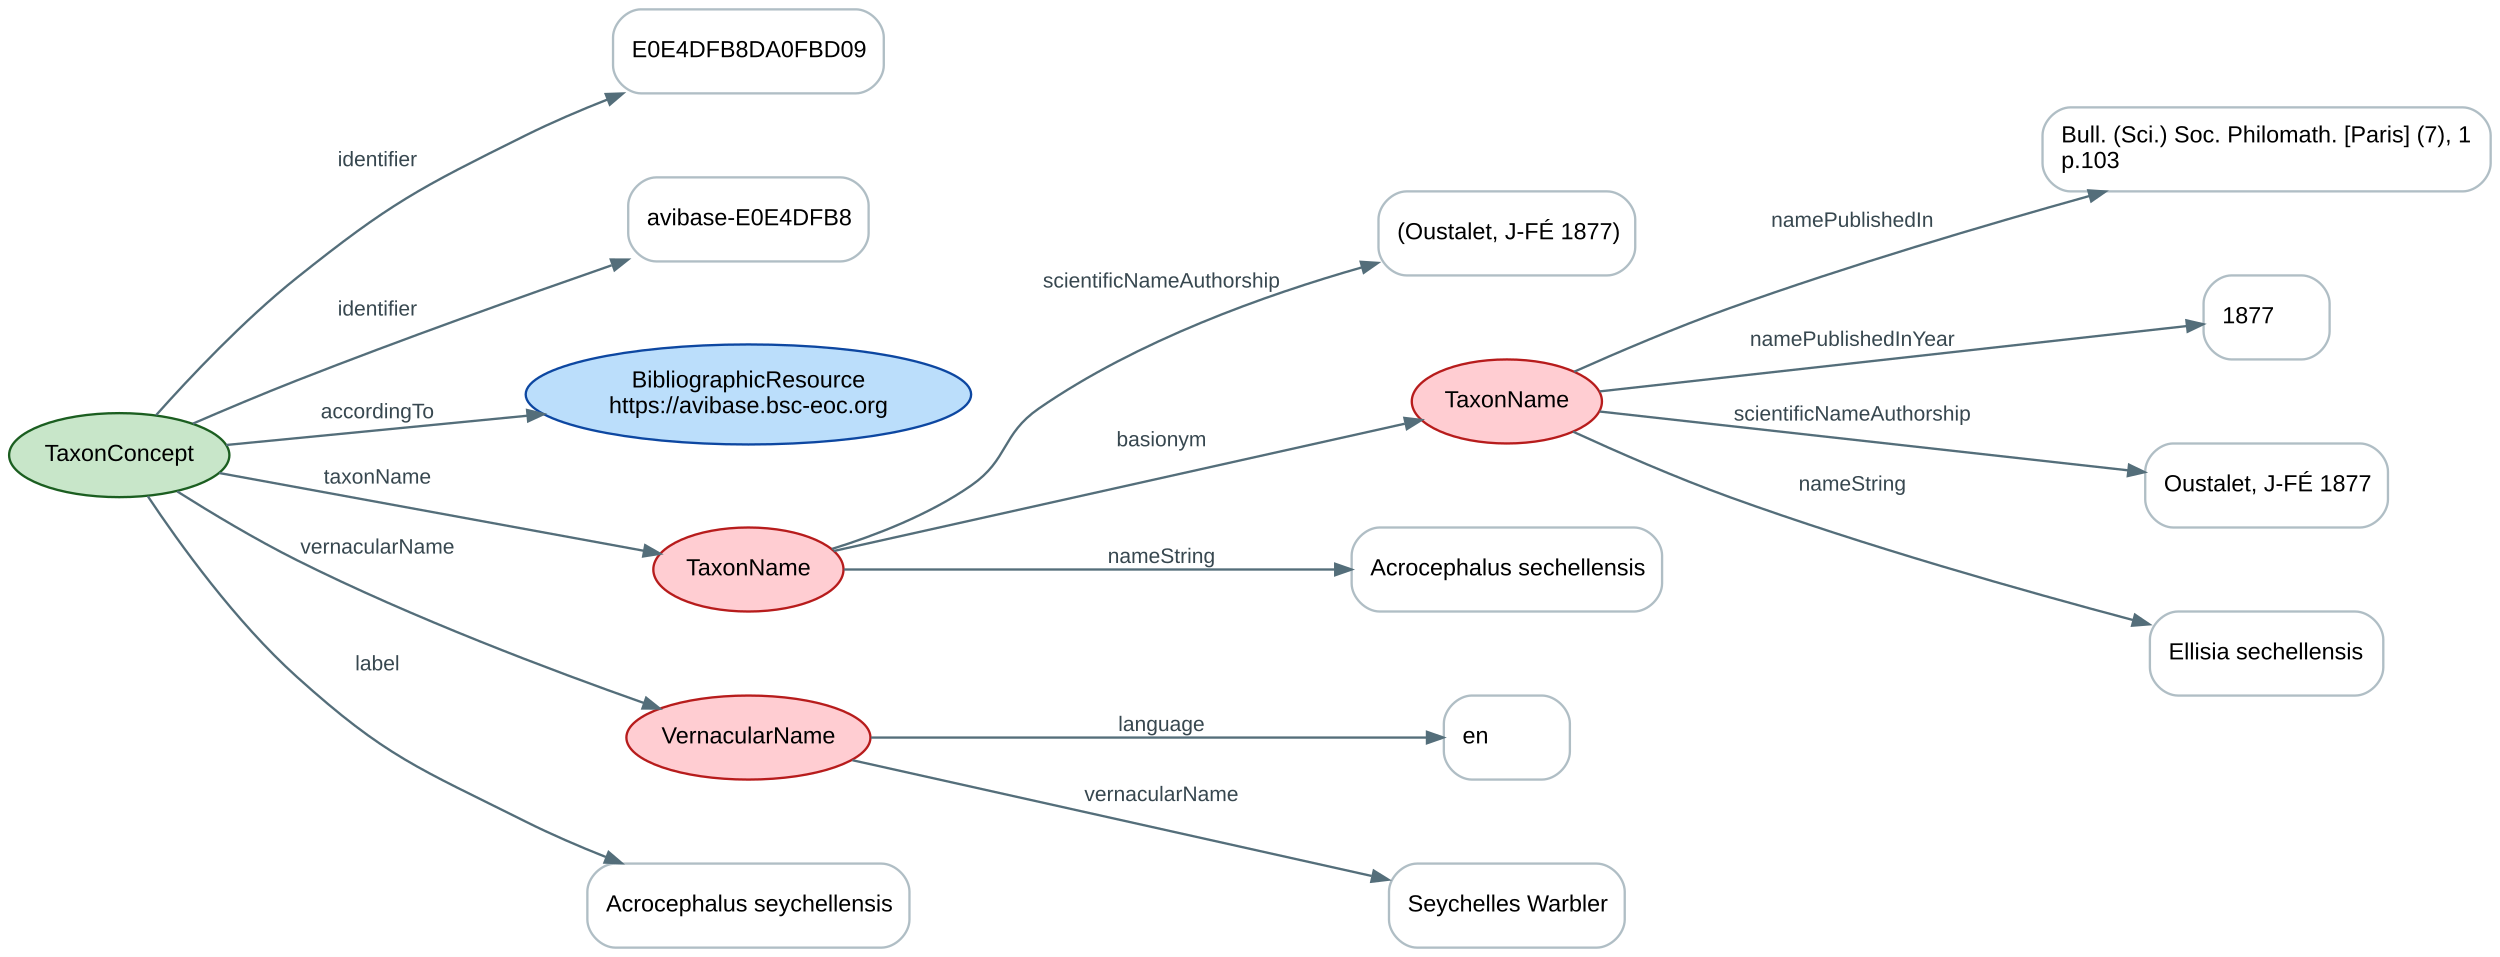
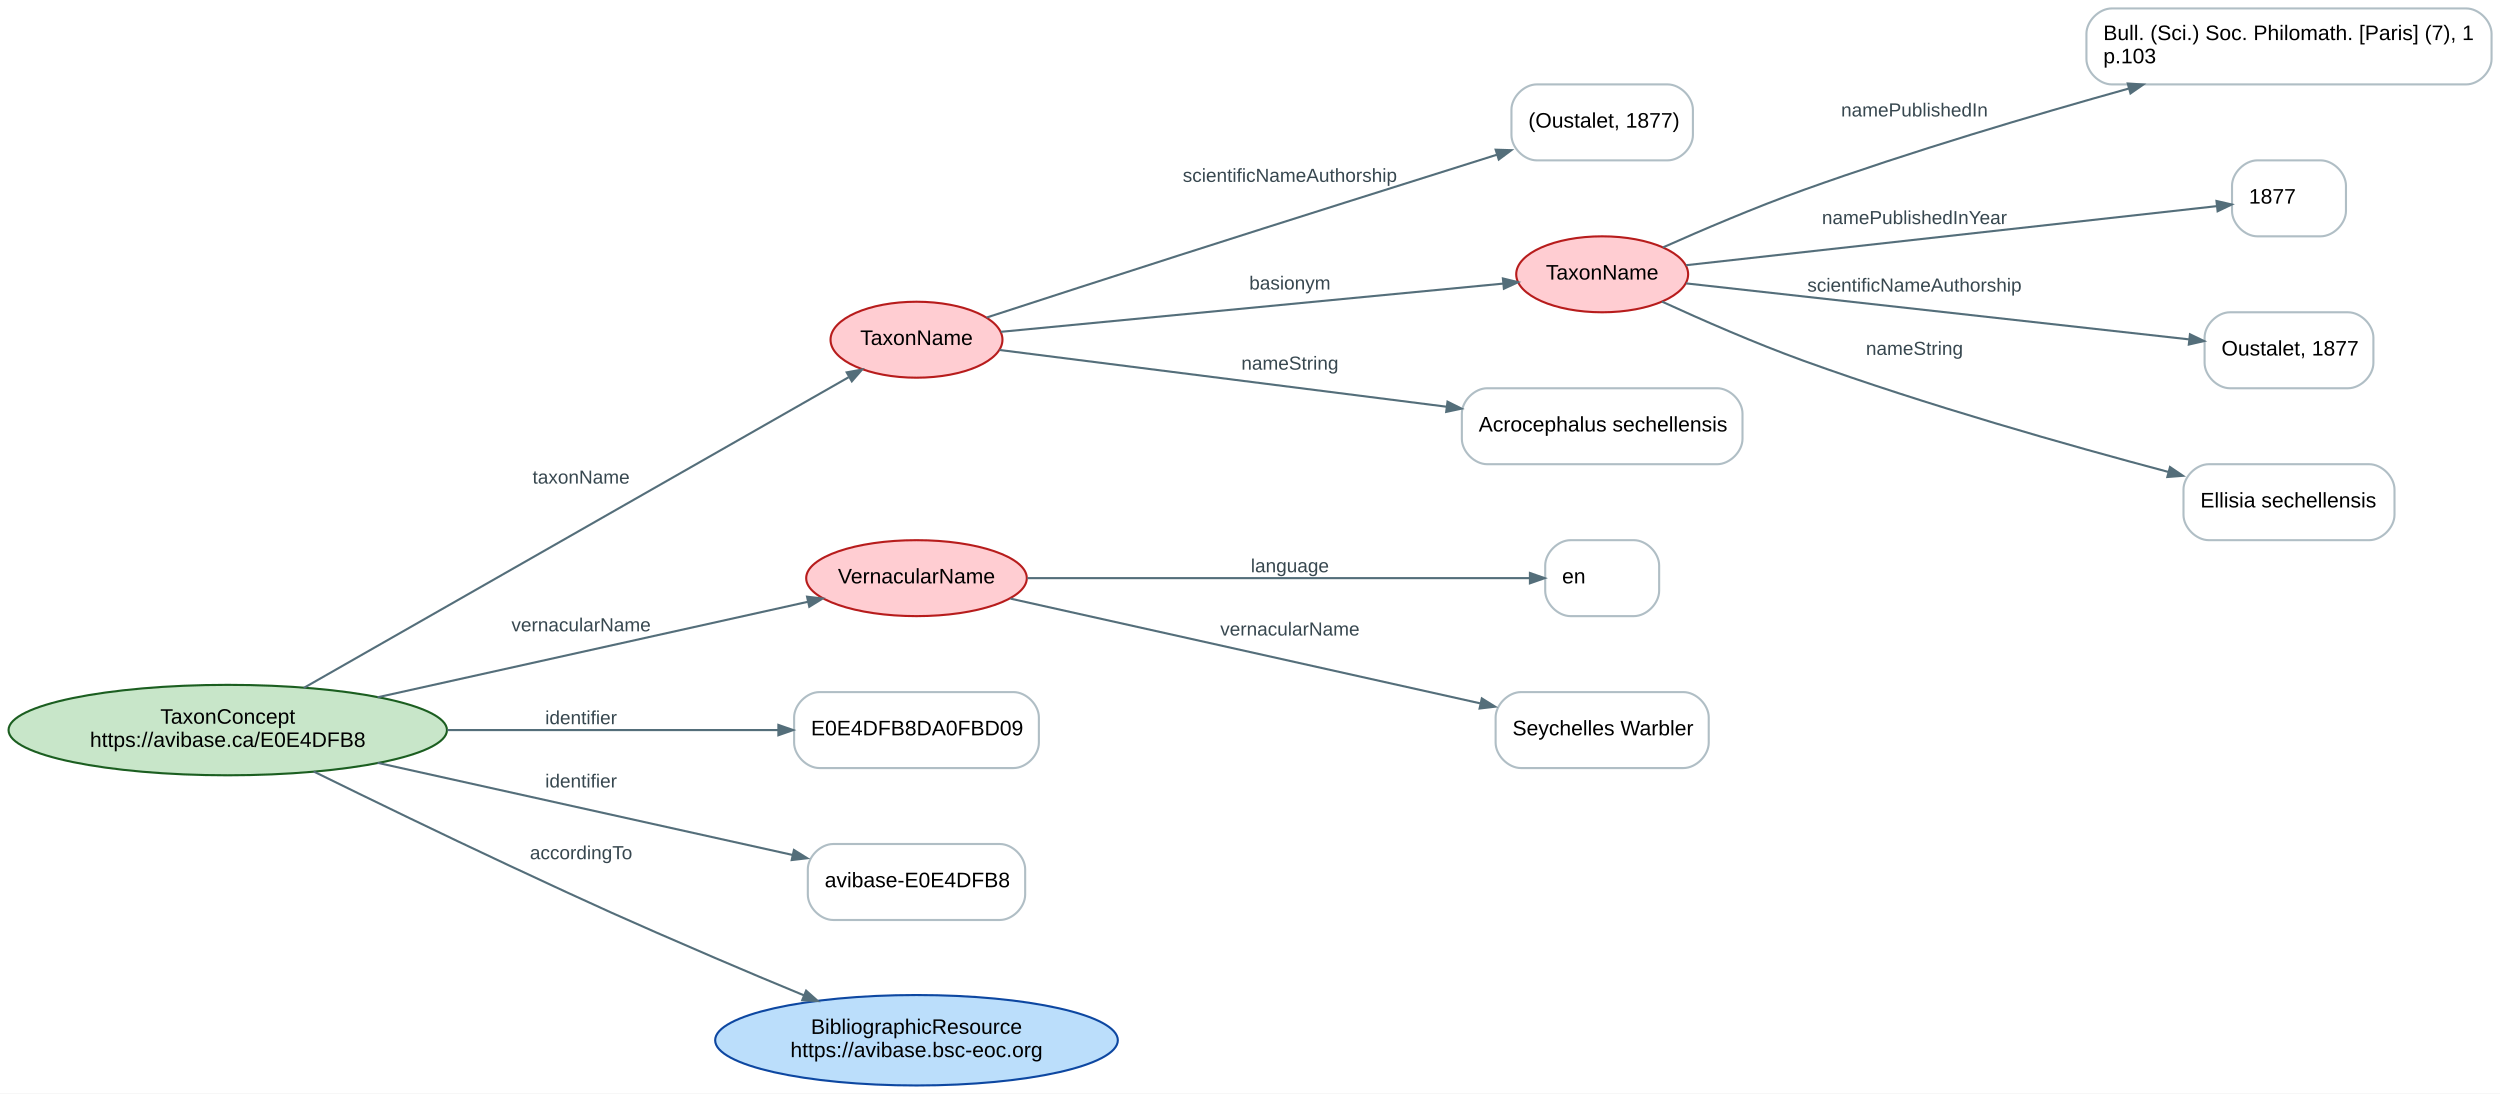
- <svg xmlns="http://www.w3.org/2000/svg" width="100%" height="100%" viewBox="0.00 0.00 1071.10 410.00">
-   <g id="graph0" class="graph" transform="scale(1 1) rotate(0) translate(4 406)">
-     <polygon fill="white" stroke="transparent" points="-4,4 -4,-406 1067.1,-406 1067.1,4 -4,4" />
+ <svg xmlns="http://www.w3.org/2000/svg" width="100%" height="100%" viewBox="0.00 0.00 1184.81 518.21">
+   <g id="graph0" class="graph" transform="scale(1 1) rotate(0) translate(4 514.21)">
+     <polygon fill="white" stroke="transparent" points="-4,4 -4,-514.21 1180.81,-514.21 1180.81,4 -4,4" />
    <g id="node1" class="node">
-       <ellipse fill="#c8e6c9" stroke="#1b5e20" cx="47.09" cy="-211" rx="47.19" ry="18" />
-       <text text-anchor="middle" x="47.09" y="-208.5" font-family="Arial,Helvetica" font-size="10.00">TaxonConcept</text>
+       <ellipse fill="#ffcdd2" stroke="#b71c1c" cx="430.35" cy="-353.21" rx="40.74" ry="18" />
+       <text text-anchor="middle" x="430.35" y="-350.71" font-family="Arial,Helvetica" font-size="10.00">TaxonName</text>
    </g>
    <g id="node2" class="node">
-       <path fill="#ffffff" stroke="#b0bec5" d="M362.65,-402C362.65,-402 270.65,-402 270.65,-402 264.65,-402 258.65,-396 258.65,-390 258.65,-390 258.65,-378 258.65,-378 258.65,-372 264.65,-366 270.65,-366 270.65,-366 362.65,-366 362.65,-366 368.65,-366 374.65,-372 374.65,-378 374.65,-378 374.65,-390 374.65,-390 374.65,-396 368.65,-402 362.65,-402" />
-       <text text-anchor="start" x="266.65" y="-381.5" font-family="Arial,Helvetica" font-size="10.00">E0E4DFB8DA0FBD09</text>
+       <path fill="#ffffff" stroke="#b0bec5" d="M786.31,-474.21C786.31,-474.21 724.31,-474.21 724.31,-474.21 718.31,-474.21 712.31,-468.21 712.31,-462.21 712.31,-462.21 712.31,-450.21 712.31,-450.21 712.31,-444.21 718.31,-438.21 724.31,-438.21 724.31,-438.21 786.31,-438.21 786.31,-438.21 792.31,-438.21 798.31,-444.21 798.31,-450.21 798.31,-450.21 798.31,-462.21 798.31,-462.21 798.31,-468.21 792.31,-474.21 786.31,-474.21" />
+       <text text-anchor="start" x="720.31" y="-453.71" font-family="Arial,Helvetica" font-size="10.00">(Oustalet, 1877)</text>
    </g>
    <g id="edge1" class="edge">
-       <path fill="none" stroke="#546e7a" d="M62.89,-228.15C77.35,-244.36 100.43,-268.82 123.19,-287 163.27,-319.02 175.23,-325.2 221.19,-348 232.33,-353.53 244.54,-358.75 256.38,-363.42" />
-       <polygon fill="#546e7a" stroke="#546e7a" points="255.49,-365.71 262.91,-365.96 257.27,-361.14 255.49,-365.71" />
-       <text text-anchor="middle" x="157.69" y="-334.8" font-family="Arial,Helvetica" font-size="9.00" fill="#37474f">identifier</text>
+       <path fill="none" stroke="#546e7a" d="M463.56,-363.72C488.46,-371.83 523.8,-383.29 554.81,-393.21 606.15,-409.64 665.02,-428.19 705.42,-440.89" />
+       <polygon fill="#546e7a" stroke="#546e7a" points="704.83,-443.27 712.25,-443.03 706.3,-438.6 704.83,-443.27" />
+       <text text-anchor="middle" x="607.31" y="-428.01" font-family="Arial,Helvetica" font-size="9.00" fill="#37474f">scientificNameAuthorship</text>
    </g>
    <g id="node3" class="node">
-       <path fill="#ffffff" stroke="#b0bec5" d="M356.15,-330C356.15,-330 277.15,-330 277.15,-330 271.15,-330 265.15,-324 265.15,-318 265.15,-318 265.15,-306 265.15,-306 265.15,-300 271.15,-294 277.15,-294 277.15,-294 356.15,-294 356.15,-294 362.15,-294 368.15,-300 368.15,-306 368.15,-306 368.15,-318 368.15,-318 368.15,-324 362.15,-330 356.15,-330" />
-       <text text-anchor="start" x="273.15" y="-309.5" font-family="Arial,Helvetica" font-size="10.00">avibase-E0E4DFB8</text>
+       <ellipse fill="#ffcdd2" stroke="#b71c1c" cx="755.31" cy="-384.21" rx="40.74" ry="18" />
+       <text text-anchor="middle" x="755.31" y="-381.71" font-family="Arial,Helvetica" font-size="10.00">TaxonName</text>
    </g>
    <g id="edge2" class="edge">
-       <path fill="none" stroke="#546e7a" d="M78.62,-224.49C92.19,-230.36 108.41,-237.21 123.19,-243 168.14,-260.62 219.66,-279 258.08,-292.35" />
-       <polygon fill="#546e7a" stroke="#546e7a" points="257.68,-294.81 265.1,-294.79 259.29,-290.18 257.68,-294.81" />
-       <text text-anchor="middle" x="157.69" y="-270.8" font-family="Arial,Helvetica" font-size="9.00" fill="#37474f">identifier</text>
+       <path fill="none" stroke="#546e7a" d="M470.31,-356.95C530.16,-362.7 644.49,-373.67 708.32,-379.8" />
+       <polygon fill="#546e7a" stroke="#546e7a" points="708.26,-382.25 715.47,-380.48 708.73,-377.38 708.26,-382.25" />
+       <text text-anchor="middle" x="607.31" y="-377.01" font-family="Arial,Helvetica" font-size="9.00" fill="#37474f">basionym</text>
    </g>
    <g id="node4" class="node">
-       <ellipse fill="#bbdefb" stroke="#0d47a1" cx="316.65" cy="-237" rx="95.42" ry="21.43" />
-       <text text-anchor="middle" x="316.65" y="-240" font-family="Arial,Helvetica" font-size="10.00">BibliographicResource</text>
-       <text text-anchor="middle" x="316.65" y="-229" font-family="Arial,Helvetica" font-size="10.00">https://avibase.bsc-eoc.org</text>
+       <path fill="#ffffff" stroke="#b0bec5" d="M809.81,-330.21C809.81,-330.21 700.81,-330.21 700.81,-330.21 694.81,-330.21 688.81,-324.21 688.81,-318.21 688.81,-318.21 688.81,-306.21 688.81,-306.21 688.81,-300.21 694.81,-294.21 700.81,-294.21 700.81,-294.21 809.81,-294.21 809.81,-294.21 815.81,-294.21 821.81,-300.21 821.81,-306.21 821.81,-306.21 821.81,-318.21 821.81,-318.21 821.81,-324.21 815.81,-330.21 809.81,-330.21" />
+       <text text-anchor="start" x="696.81" y="-309.71" font-family="Arial,Helvetica" font-size="10.00">Acrocephalus sechellensis</text>
    </g>
    <g id="edge3" class="edge">
-       <path fill="none" stroke="#546e7a" d="M92.88,-215.35C128.04,-218.77 178.21,-223.64 222.04,-227.9" />
-       <polygon fill="#546e7a" stroke="#546e7a" points="221.81,-230.34 229.01,-228.58 222.28,-225.47 221.81,-230.34" />
-       <text text-anchor="middle" x="157.69" y="-226.8" font-family="Arial,Helvetica" font-size="9.00" fill="#37474f">accordingTo</text>
+       <path fill="none" stroke="#546e7a" d="M469.66,-348.35C521.74,-341.74 615.88,-329.79 681.58,-321.45" />
+       <polygon fill="#546e7a" stroke="#546e7a" points="682.01,-323.86 688.65,-320.55 681.39,-319 682.01,-323.86" />
+       <text text-anchor="middle" x="607.31" y="-339.01" font-family="Arial,Helvetica" font-size="9.00" fill="#37474f">nameString</text>
    </g>
    <g id="node5" class="node">
-       <ellipse fill="#ffcdd2" stroke="#b71c1c" cx="316.65" cy="-162" rx="40.74" ry="18" />
-       <text text-anchor="middle" x="316.65" y="-159.5" font-family="Arial,Helvetica" font-size="10.00">TaxonName</text>
+       <path fill="#ffffff" stroke="#b0bec5" d="M1164.81,-510.21C1164.81,-510.21 996.81,-510.21 996.81,-510.21 990.81,-510.21 984.81,-504.21 984.81,-498.21 984.81,-498.21 984.81,-486.21 984.81,-486.21 984.81,-480.21 990.81,-474.21 996.81,-474.21 996.81,-474.21 1164.81,-474.21 1164.81,-474.21 1170.81,-474.21 1176.81,-480.21 1176.81,-486.21 1176.81,-486.21 1176.81,-498.21 1176.81,-498.21 1176.81,-504.21 1170.81,-510.21 1164.81,-510.21" />
+       <text text-anchor="start" x="992.81" y="-495.21" font-family="Arial,Helvetica" font-size="10.00">Bull. (Sci.) Soc. Philomath. [Paris] (7), 1</text>
+       <text text-anchor="start" x="992.81" y="-484.21" font-family="Arial,Helvetica" font-size="10.00">p.103</text>
    </g>
    <g id="edge4" class="edge">
-       <path fill="none" stroke="#546e7a" d="M89.9,-203.34C139.45,-194.27 221.63,-179.22 271.98,-170" />
-       <polygon fill="#546e7a" stroke="#546e7a" points="272.42,-172.41 278.86,-168.74 271.54,-167.59 272.42,-172.41" />
-       <text text-anchor="middle" x="157.69" y="-198.8" font-family="Arial,Helvetica" font-size="9.00" fill="#37474f">taxonName</text>
+       <path fill="none" stroke="#546e7a" d="M784.1,-396.95C802.76,-405.25 828,-416.03 850.81,-424.21 901.58,-442.43 959.88,-459.69 1004.95,-472.27" />
+       <polygon fill="#546e7a" stroke="#546e7a" points="1004.38,-474.65 1011.78,-474.16 1005.69,-469.93 1004.38,-474.65" />
+       <text text-anchor="middle" x="903.31" y="-459.01" font-family="Arial,Helvetica" font-size="9.00" fill="#37474f">namePublishedIn</text>
    </g>
    <g id="node6" class="node">
-       <ellipse fill="#ffcdd2" stroke="#b71c1c" cx="316.65" cy="-90" rx="52.28" ry="18" />
-       <text text-anchor="middle" x="316.65" y="-87.5" font-family="Arial,Helvetica" font-size="10.00">VernacularName</text>
+       <path fill="#ffffff" stroke="#b0bec5" d="M1095.81,-438.21C1095.81,-438.21 1065.81,-438.21 1065.81,-438.21 1059.81,-438.21 1053.81,-432.21 1053.81,-426.21 1053.81,-426.21 1053.81,-414.21 1053.81,-414.21 1053.81,-408.21 1059.81,-402.21 1065.81,-402.21 1065.81,-402.21 1095.81,-402.21 1095.81,-402.21 1101.81,-402.21 1107.81,-408.21 1107.81,-414.21 1107.81,-414.21 1107.81,-426.21 1107.81,-426.21 1107.81,-432.21 1101.81,-438.21 1095.81,-438.21" />
+       <text text-anchor="start" x="1061.81" y="-417.71" font-family="Arial,Helvetica" font-size="10.00">1877</text>
    </g>
    <g id="edge5" class="edge">
-       <path fill="none" stroke="#546e7a" d="M71.92,-195.45C86.43,-186.3 105.51,-174.84 123.19,-166 172.69,-141.24 232.33,-118.75 271.96,-104.77" />
-       <polygon fill="#546e7a" stroke="#546e7a" points="272.84,-107.06 278.64,-102.43 271.22,-102.44 272.84,-107.06" />
-       <text text-anchor="middle" x="157.69" y="-168.8" font-family="Arial,Helvetica" font-size="9.00" fill="#37474f">vernacularName</text>
+       <path fill="none" stroke="#546e7a" d="M795.01,-388.52C859.15,-395.66 986.38,-409.82 1046.66,-416.52" />
+       <polygon fill="#546e7a" stroke="#546e7a" points="1046.44,-418.96 1053.67,-417.3 1046.98,-414.09 1046.44,-418.96" />
+       <text text-anchor="middle" x="903.31" y="-408.01" font-family="Arial,Helvetica" font-size="9.00" fill="#37474f">namePublishedInYear</text>
    </g>
    <g id="node7" class="node">
-       <path fill="#ffffff" stroke="#b0bec5" d="M373.65,-36C373.65,-36 259.65,-36 259.65,-36 253.65,-36 247.65,-30 247.65,-24 247.65,-24 247.65,-12 247.65,-12 247.65,-6 253.65,0 259.65,0 259.65,0 373.65,0 373.65,0 379.65,0 385.65,-6 385.65,-12 385.65,-12 385.65,-24 385.65,-24 385.65,-30 379.65,-36 373.65,-36" />
-       <text text-anchor="start" x="255.65" y="-15.5" font-family="Arial,Helvetica" font-size="10.00">Acrocephalus seychellensis</text>
+       <path fill="#ffffff" stroke="#b0bec5" d="M1108.81,-366.21C1108.81,-366.21 1052.81,-366.21 1052.81,-366.21 1046.81,-366.21 1040.81,-360.21 1040.81,-354.21 1040.81,-354.21 1040.81,-342.21 1040.81,-342.21 1040.81,-336.21 1046.81,-330.21 1052.81,-330.21 1052.81,-330.21 1108.81,-330.21 1108.81,-330.21 1114.81,-330.21 1120.81,-336.21 1120.81,-342.21 1120.81,-342.21 1120.81,-354.21 1120.81,-354.21 1120.81,-360.21 1114.81,-366.21 1108.81,-366.21" />
+       <text text-anchor="start" x="1048.81" y="-345.71" font-family="Arial,Helvetica" font-size="10.00">Oustalet, 1877</text>
    </g>
    <g id="edge6" class="edge">
-       <path fill="none" stroke="#546e7a" d="M59.31,-193.42C72.8,-173.16 96.94,-139.63 123.19,-116 161.49,-81.51 175.1,-77.07 221.19,-54 232.07,-48.55 244,-43.41 255.6,-38.81" />
-       <polygon fill="#546e7a" stroke="#546e7a" points="256.75,-40.99 262.38,-36.17 254.97,-36.43 256.75,-40.99" />
-       <text text-anchor="middle" x="157.69" y="-118.8" font-family="Arial,Helvetica" font-size="9.00" fill="#37474f">label</text>
+       <path fill="none" stroke="#546e7a" d="M795.01,-379.91C854.76,-373.26 969.25,-360.52 1033.38,-353.38" />
+       <polygon fill="#546e7a" stroke="#546e7a" points="1033.87,-355.79 1040.56,-352.58 1033.33,-350.92 1033.87,-355.79" />
+       <text text-anchor="middle" x="903.31" y="-376.01" font-family="Arial,Helvetica" font-size="9.00" fill="#37474f">scientificNameAuthorship</text>
    </g>
    <g id="node8" class="node">
-       <path fill="#ffffff" stroke="#b0bec5" d="M684.6,-324C684.6,-324 598.6,-324 598.6,-324 592.6,-324 586.6,-318 586.6,-312 586.6,-312 586.6,-300 586.6,-300 586.6,-294 592.6,-288 598.6,-288 598.6,-288 684.6,-288 684.6,-288 690.6,-288 696.6,-294 696.6,-300 696.6,-300 696.6,-312 696.6,-312 696.6,-318 690.6,-324 684.6,-324" />
-       <text text-anchor="start" x="594.6" y="-303.5" font-family="Arial,Helvetica" font-size="10.00">(Oustalet, J-FÉ 1877)</text>
+       <path fill="#ffffff" stroke="#b0bec5" d="M1118.81,-294.21C1118.81,-294.21 1042.81,-294.21 1042.81,-294.21 1036.81,-294.21 1030.81,-288.21 1030.81,-282.21 1030.81,-282.21 1030.81,-270.21 1030.81,-270.21 1030.81,-264.21 1036.81,-258.21 1042.81,-258.21 1042.81,-258.21 1118.81,-258.21 1118.81,-258.21 1124.81,-258.21 1130.81,-264.21 1130.81,-270.21 1130.81,-270.21 1130.81,-282.21 1130.81,-282.21 1130.81,-288.21 1124.81,-294.21 1118.81,-294.21" />
+       <text text-anchor="start" x="1038.81" y="-273.71" font-family="Arial,Helvetica" font-size="10.00">Ellisia sechellensis</text>
    </g>
    <g id="edge7" class="edge">
-       <path fill="none" stroke="#546e7a" d="M352.38,-170.8C371.14,-176.61 394.09,-185.49 412.1,-198 428.14,-209.14 425.04,-219.9 441.1,-231 483.2,-260.09 538.04,-279.64 579.57,-291.47" />
-       <polygon fill="#546e7a" stroke="#546e7a" points="578.97,-293.84 586.37,-293.37 580.29,-289.13 578.97,-293.84" />
-       <text text-anchor="middle" x="493.6" y="-282.8" font-family="Arial,Helvetica" font-size="9.00" fill="#37474f">scientificNameAuthorship</text>
+       <path fill="none" stroke="#546e7a" d="M783.65,-371.27C802.32,-362.7 827.77,-351.55 850.81,-343.21 908.8,-322.24 976.77,-303.01 1023.52,-290.58" />
+       <polygon fill="#546e7a" stroke="#546e7a" points="1024.41,-292.88 1030.55,-288.72 1023.15,-288.14 1024.41,-292.88" />
+       <text text-anchor="middle" x="903.31" y="-346.01" font-family="Arial,Helvetica" font-size="9.00" fill="#37474f">nameString</text>
    </g>
    <g id="node9" class="node">
-       <ellipse fill="#ffcdd2" stroke="#b71c1c" cx="641.6" cy="-234" rx="40.74" ry="18" />
-       <text text-anchor="middle" x="641.6" y="-231.5" font-family="Arial,Helvetica" font-size="10.00">TaxonName</text>
+       <ellipse fill="#ffcdd2" stroke="#b71c1c" cx="430.35" cy="-240.21" rx="52.28" ry="18" />
+       <text text-anchor="middle" x="430.35" y="-237.71" font-family="Arial,Helvetica" font-size="10.00">VernacularName</text>
+     </g>
+     <g id="node10" class="node">
+       <path fill="#ffffff" stroke="#b0bec5" d="M770.31,-258.21C770.31,-258.21 740.31,-258.21 740.31,-258.21 734.31,-258.21 728.31,-252.21 728.31,-246.21 728.31,-246.21 728.31,-234.21 728.31,-234.21 728.31,-228.21 734.31,-222.21 740.31,-222.21 740.31,-222.21 770.31,-222.21 770.31,-222.21 776.31,-222.21 782.31,-228.21 782.31,-234.21 782.31,-234.21 782.31,-246.21 782.31,-246.21 782.31,-252.21 776.31,-258.21 770.31,-258.21" />
+       <text text-anchor="start" x="736.31" y="-237.71" font-family="Arial,Helvetica" font-size="10.00">en</text>
    </g>
    <g id="edge8" class="edge">
-       <path fill="none" stroke="#546e7a" d="M353.13,-169.91C412.93,-183.24 533.53,-210.13 597.88,-224.47" />
-       <polygon fill="#546e7a" stroke="#546e7a" points="597.69,-226.94 605.06,-226.08 598.76,-222.16 597.69,-226.94" />
-       <text text-anchor="middle" x="493.6" y="-214.8" font-family="Arial,Helvetica" font-size="9.00" fill="#37474f">basionym</text>
+       <path fill="none" stroke="#546e7a" d="M482.88,-240.21C549.69,-240.21 664.32,-240.21 720.82,-240.21" />
+       <polygon fill="#546e7a" stroke="#546e7a" points="721.07,-242.66 728.07,-240.21 721.07,-237.76 721.07,-242.66" />
+       <text text-anchor="middle" x="607.31" y="-243.01" font-family="Arial,Helvetica" font-size="9.00" fill="#37474f">language</text>
    </g>
-     <g id="node10" class="node">
-       <path fill="#ffffff" stroke="#b0bec5" d="M696.1,-180C696.1,-180 587.1,-180 587.1,-180 581.1,-180 575.1,-174 575.1,-168 575.1,-168 575.1,-156 575.1,-156 575.1,-150 581.1,-144 587.1,-144 587.1,-144 696.1,-144 696.1,-144 702.1,-144 708.1,-150 708.1,-156 708.1,-156 708.1,-168 708.1,-168 708.1,-174 702.1,-180 696.1,-180" />
-       <text text-anchor="start" x="583.1" y="-159.5" font-family="Arial,Helvetica" font-size="10.00">Acrocephalus sechellensis</text>
+     <g id="node11" class="node">
+       <path fill="#ffffff" stroke="#b0bec5" d="M793.81,-186.21C793.81,-186.21 716.81,-186.21 716.81,-186.21 710.81,-186.21 704.81,-180.21 704.81,-174.21 704.81,-174.21 704.81,-162.21 704.81,-162.21 704.81,-156.21 710.81,-150.21 716.81,-150.21 716.81,-150.21 793.81,-150.21 793.81,-150.21 799.81,-150.21 805.81,-156.21 805.81,-162.21 805.81,-162.21 805.81,-174.21 805.81,-174.21 805.81,-180.21 799.81,-186.21 793.81,-186.21" />
+       <text text-anchor="start" x="712.81" y="-165.71" font-family="Arial,Helvetica" font-size="10.00">Seychelles Warbler</text>
    </g>
    <g id="edge9" class="edge">
-       <path fill="none" stroke="#546e7a" d="M357.57,-162C409.9,-162 502.64,-162 567.66,-162" />
-       <polygon fill="#546e7a" stroke="#546e7a" points="568.05,-164.45 575.05,-162 568.05,-159.55 568.05,-164.45" />
-       <text text-anchor="middle" x="493.6" y="-164.8" font-family="Arial,Helvetica" font-size="9.00" fill="#37474f">nameString</text>
+       <path fill="none" stroke="#546e7a" d="M474.9,-230.5C532.43,-217.68 633.87,-195.06 697.4,-180.9" />
+       <polygon fill="#546e7a" stroke="#546e7a" points="698.27,-183.22 704.57,-179.3 697.21,-178.43 698.27,-183.22" />
+       <text text-anchor="middle" x="607.31" y="-213.01" font-family="Arial,Helvetica" font-size="9.00" fill="#37474f">vernacularName</text>
+     </g>
+     <g id="node12" class="node">
+       <ellipse fill="#c8e6c9" stroke="#1b5e20" cx="103.94" cy="-168.21" rx="103.89" ry="21.43" />
+       <text text-anchor="middle" x="103.94" y="-171.21" font-family="Arial,Helvetica" font-size="10.00">TaxonConcept</text>
+       <text text-anchor="middle" x="103.94" y="-160.21" font-family="Arial,Helvetica" font-size="10.00">https://avibase.ca/E0E4DFB8</text>
+     </g>
+     <g id="edge13" class="edge">
+       <path fill="none" stroke="#546e7a" d="M139.97,-188.19C203.67,-224.52 337.52,-300.84 398.23,-335.46" />
+       <polygon fill="#546e7a" stroke="#546e7a" points="397.27,-337.74 404.56,-339.08 399.7,-333.48 397.27,-337.74" />
+       <text text-anchor="middle" x="271.39" y="-285.01" font-family="Arial,Helvetica" font-size="9.00" fill="#37474f">taxonName</text>
+     </g>
+     <g id="edge14" class="edge">
+       <path fill="none" stroke="#546e7a" d="M174.94,-183.75C236.38,-197.39 324.26,-216.89 379.01,-229.04" />
+       <polygon fill="#546e7a" stroke="#546e7a" points="378.48,-231.43 385.85,-230.56 379.54,-226.65 378.48,-231.43" />
+       <text text-anchor="middle" x="271.39" y="-215.01" font-family="Arial,Helvetica" font-size="9.00" fill="#37474f">vernacularName</text>
+     </g>
+     <g id="node13" class="node">
+       <path fill="#ffffff" stroke="#b0bec5" d="M476.35,-186.21C476.35,-186.21 384.35,-186.21 384.35,-186.21 378.35,-186.21 372.35,-180.21 372.35,-174.21 372.35,-174.21 372.35,-162.21 372.35,-162.21 372.35,-156.21 378.35,-150.21 384.35,-150.21 384.35,-150.21 476.35,-150.21 476.35,-150.21 482.35,-150.21 488.35,-156.21 488.35,-162.21 488.35,-162.21 488.35,-174.21 488.35,-174.21 488.35,-180.21 482.35,-186.21 476.35,-186.21" />
+       <text text-anchor="start" x="380.35" y="-165.71" font-family="Arial,Helvetica" font-size="10.00">E0E4DFB8DA0FBD09</text>
+     </g>
+     <g id="edge10" class="edge">
+       <path fill="none" stroke="#546e7a" d="M208.03,-168.21C259.46,-168.21 320.06,-168.21 364.84,-168.21" />
+       <polygon fill="#546e7a" stroke="#546e7a" points="364.89,-170.66 371.89,-168.21 364.89,-165.76 364.89,-170.66" />
+       <text text-anchor="middle" x="271.39" y="-171.01" font-family="Arial,Helvetica" font-size="9.00" fill="#37474f">identifier</text>
+     </g>
+     <g id="node14" class="node">
+       <path fill="#ffffff" stroke="#b0bec5" d="M469.85,-114.21C469.85,-114.21 390.85,-114.21 390.85,-114.21 384.85,-114.21 378.85,-108.21 378.85,-102.21 378.85,-102.21 378.85,-90.21 378.85,-90.21 378.85,-84.21 384.85,-78.21 390.85,-78.21 390.85,-78.21 469.85,-78.21 469.85,-78.21 475.85,-78.21 481.85,-84.21 481.85,-90.21 481.85,-90.21 481.85,-102.21 481.85,-102.21 481.85,-108.21 475.85,-114.21 469.85,-114.21" />
+       <text text-anchor="start" x="386.85" y="-93.71" font-family="Arial,Helvetica" font-size="10.00">avibase-E0E4DFB8</text>
+     </g>
+     <g id="edge11" class="edge">
+       <path fill="none" stroke="#546e7a" d="M174.94,-152.68C233.7,-139.64 316.65,-121.23 371.66,-109.02" />
+       <polygon fill="#546e7a" stroke="#546e7a" points="372.26,-111.39 378.56,-107.48 371.2,-106.61 372.26,-111.39" />
+       <text text-anchor="middle" x="271.39" y="-141.01" font-family="Arial,Helvetica" font-size="9.00" fill="#37474f">identifier</text>
    </g>
    <g id="node15" class="node">
-       <path fill="#ffffff" stroke="#b0bec5" d="M656.6,-108C656.6,-108 626.6,-108 626.6,-108 620.6,-108 614.6,-102 614.6,-96 614.6,-96 614.6,-84 614.6,-84 614.6,-78 620.6,-72 626.6,-72 626.6,-72 656.6,-72 656.6,-72 662.6,-72 668.6,-78 668.6,-84 668.6,-84 668.6,-96 668.6,-96 668.6,-102 662.6,-108 656.6,-108" />
-       <text text-anchor="start" x="622.6" y="-87.5" font-family="Arial,Helvetica" font-size="10.00">en</text>
-     </g>
-     <g id="edge14" class="edge">
-       <path fill="none" stroke="#546e7a" d="M369.18,-90C435.99,-90 550.62,-90 607.12,-90" />
-       <polygon fill="#546e7a" stroke="#546e7a" points="607.37,-92.45 614.37,-90 607.37,-87.55 607.37,-92.45" />
-       <text text-anchor="middle" x="493.6" y="-92.8" font-family="Arial,Helvetica" font-size="9.00" fill="#37474f">language</text>
-     </g>
-     <g id="node16" class="node">
-       <path fill="#ffffff" stroke="#b0bec5" d="M680.1,-36C680.1,-36 603.1,-36 603.1,-36 597.1,-36 591.1,-30 591.1,-24 591.1,-24 591.1,-12 591.1,-12 591.1,-6 597.1,0 603.1,0 603.1,0 680.1,0 680.1,0 686.1,0 692.1,-6 692.1,-12 692.1,-12 692.1,-24 692.1,-24 692.1,-30 686.1,-36 680.1,-36" />
-       <text text-anchor="start" x="599.1" y="-15.5" font-family="Arial,Helvetica" font-size="10.00">Seychelles Warbler</text>
-     </g>
-     <g id="edge15" class="edge">
-       <path fill="none" stroke="#546e7a" d="M361.2,-80.29C418.73,-67.46 520.16,-44.85 583.7,-30.69" />
-       <polygon fill="#546e7a" stroke="#546e7a" points="584.57,-33 590.87,-29.09 583.5,-28.22 584.57,-33" />
-       <text text-anchor="middle" x="493.6" y="-62.8" font-family="Arial,Helvetica" font-size="9.00" fill="#37474f">vernacularName</text>
-     </g>
-     <g id="node11" class="node">
-       <path fill="#ffffff" stroke="#b0bec5" d="M1051.1,-360C1051.1,-360 883.1,-360 883.1,-360 877.1,-360 871.1,-354 871.1,-348 871.1,-348 871.1,-336 871.1,-336 871.1,-330 877.1,-324 883.1,-324 883.1,-324 1051.1,-324 1051.1,-324 1057.1,-324 1063.1,-330 1063.1,-336 1063.1,-336 1063.1,-348 1063.1,-348 1063.1,-354 1057.1,-360 1051.1,-360" />
-       <text text-anchor="start" x="879.1" y="-345" font-family="Arial,Helvetica" font-size="10.00">Bull. (Sci.) Soc. Philomath. [Paris] (7), 1</text>
-       <text text-anchor="start" x="879.1" y="-334" font-family="Arial,Helvetica" font-size="10.00">p.103</text>
-     </g>
-     <g id="edge10" class="edge">
-       <path fill="none" stroke="#546e7a" d="M670.4,-246.73C689.05,-255.04 714.3,-265.82 737.1,-274 787.88,-292.22 846.18,-309.48 891.24,-322.05" />
-       <polygon fill="#546e7a" stroke="#546e7a" points="890.68,-324.44 898.08,-323.95 891.99,-319.72 890.68,-324.44" />
-       <text text-anchor="middle" x="789.6" y="-308.8" font-family="Arial,Helvetica" font-size="9.00" fill="#37474f">namePublishedIn</text>
-     </g>
-     <g id="node12" class="node">
-       <path fill="#ffffff" stroke="#b0bec5" d="M982.1,-288C982.1,-288 952.1,-288 952.1,-288 946.1,-288 940.1,-282 940.1,-276 940.1,-276 940.1,-264 940.1,-264 940.1,-258 946.1,-252 952.1,-252 952.1,-252 982.1,-252 982.1,-252 988.1,-252 994.1,-258 994.1,-264 994.1,-264 994.1,-276 994.1,-276 994.1,-282 988.1,-288 982.1,-288" />
-       <text text-anchor="start" x="948.1" y="-267.5" font-family="Arial,Helvetica" font-size="10.00">1877</text>
-     </g>
-     <g id="edge11" class="edge">
-       <path fill="none" stroke="#546e7a" d="M681.31,-238.31C745.45,-245.44 872.68,-259.6 932.95,-266.31" />
-       <polygon fill="#546e7a" stroke="#546e7a" points="932.73,-268.75 939.96,-267.09 933.28,-263.88 932.73,-268.75" />
-       <text text-anchor="middle" x="789.6" y="-257.8" font-family="Arial,Helvetica" font-size="9.00" fill="#37474f">namePublishedInYear</text>
-     </g>
-     <g id="node13" class="node">
-       <path fill="#ffffff" stroke="#b0bec5" d="M1007.1,-216C1007.1,-216 927.1,-216 927.1,-216 921.1,-216 915.1,-210 915.1,-204 915.1,-204 915.1,-192 915.1,-192 915.1,-186 921.1,-180 927.1,-180 927.1,-180 1007.1,-180 1007.1,-180 1013.1,-180 1019.1,-186 1019.1,-192 1019.1,-192 1019.1,-204 1019.1,-204 1019.1,-210 1013.1,-216 1007.1,-216" />
-       <text text-anchor="start" x="923.1" y="-195.5" font-family="Arial,Helvetica" font-size="10.00">Oustalet, J-FÉ 1877</text>
+       <ellipse fill="#bbdefb" stroke="#0d47a1" cx="430.35" cy="-21.21" rx="95.42" ry="21.43" />
+       <text text-anchor="middle" x="430.35" y="-24.21" font-family="Arial,Helvetica" font-size="10.00">BibliographicResource</text>
+       <text text-anchor="middle" x="430.35" y="-13.21" font-family="Arial,Helvetica" font-size="10.00">https://avibase.bsc-eoc.org</text>
    </g>
    <g id="edge12" class="edge">
-       <path fill="none" stroke="#546e7a" d="M681.31,-229.69C737.54,-223.44 842.25,-211.78 907.84,-204.48" />
-       <polygon fill="#546e7a" stroke="#546e7a" points="908.16,-206.91 914.85,-203.7 907.62,-202.04 908.16,-206.91" />
-       <text text-anchor="middle" x="789.6" y="-225.8" font-family="Arial,Helvetica" font-size="9.00" fill="#37474f">scientificNameAuthorship</text>
-     </g>
-     <g id="node14" class="node">
-       <path fill="#ffffff" stroke="#b0bec5" d="M1005.1,-144C1005.1,-144 929.1,-144 929.1,-144 923.1,-144 917.1,-138 917.1,-132 917.1,-132 917.1,-120 917.1,-120 917.1,-114 923.1,-108 929.1,-108 929.1,-108 1005.1,-108 1005.1,-108 1011.1,-108 1017.1,-114 1017.1,-120 1017.1,-120 1017.1,-132 1017.1,-132 1017.1,-138 1011.1,-144 1005.1,-144" />
-       <text text-anchor="start" x="925.1" y="-123.5" font-family="Arial,Helvetica" font-size="10.00">Ellisia sechellensis</text>
-     </g>
-     <g id="edge13" class="edge">
-       <path fill="none" stroke="#546e7a" d="M669.94,-221.06C688.62,-212.49 714.06,-201.33 737.1,-193 795.09,-172.03 863.07,-152.79 909.82,-140.36" />
-       <polygon fill="#546e7a" stroke="#546e7a" points="910.7,-142.66 916.84,-138.51 909.45,-137.93 910.7,-142.66" />
-       <text text-anchor="middle" x="789.6" y="-195.8" font-family="Arial,Helvetica" font-size="9.00" fill="#37474f">nameString</text>
+       <path fill="none" stroke="#546e7a" d="M144.64,-148.58C170.76,-135.76 205.75,-118.75 236.89,-104.21 280.15,-84.01 291.04,-79.1 334.89,-60.21 348.47,-54.36 363.22,-48.19 376.95,-42.52" />
+       <polygon fill="#546e7a" stroke="#546e7a" points="378.05,-44.71 383.59,-39.78 376.18,-40.18 378.05,-44.71" />
+       <text text-anchor="middle" x="271.39" y="-107.01" font-family="Arial,Helvetica" font-size="9.00" fill="#37474f">accordingTo</text>
    </g>
  </g>
</svg>
